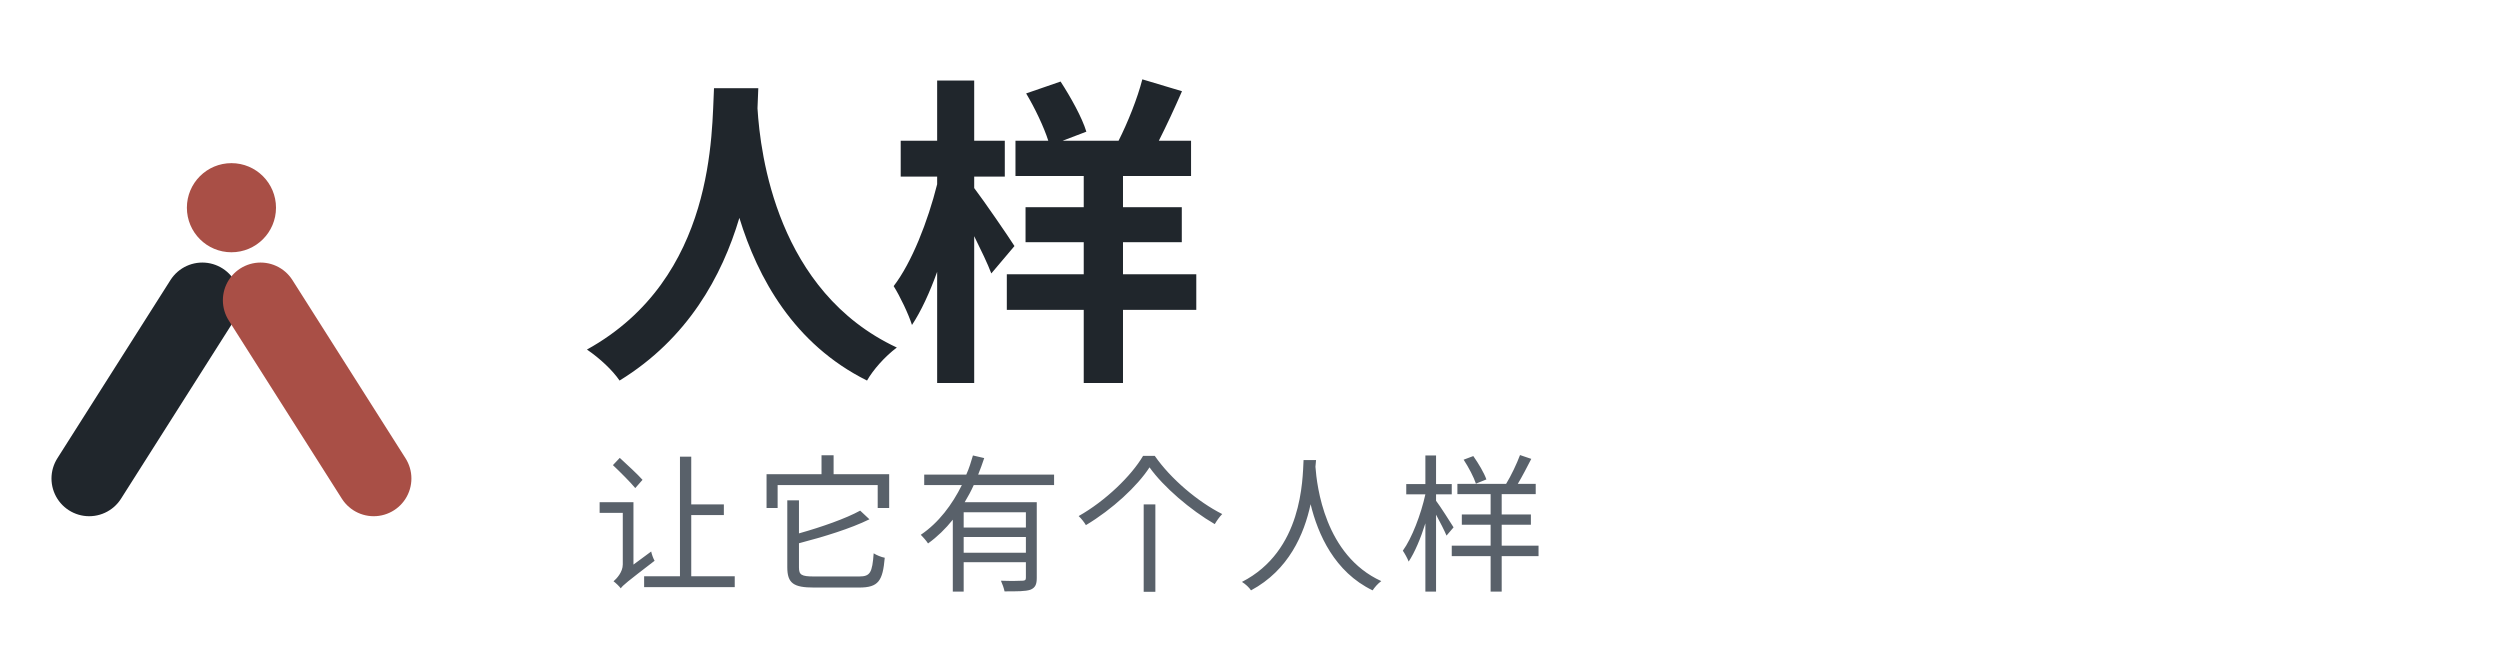
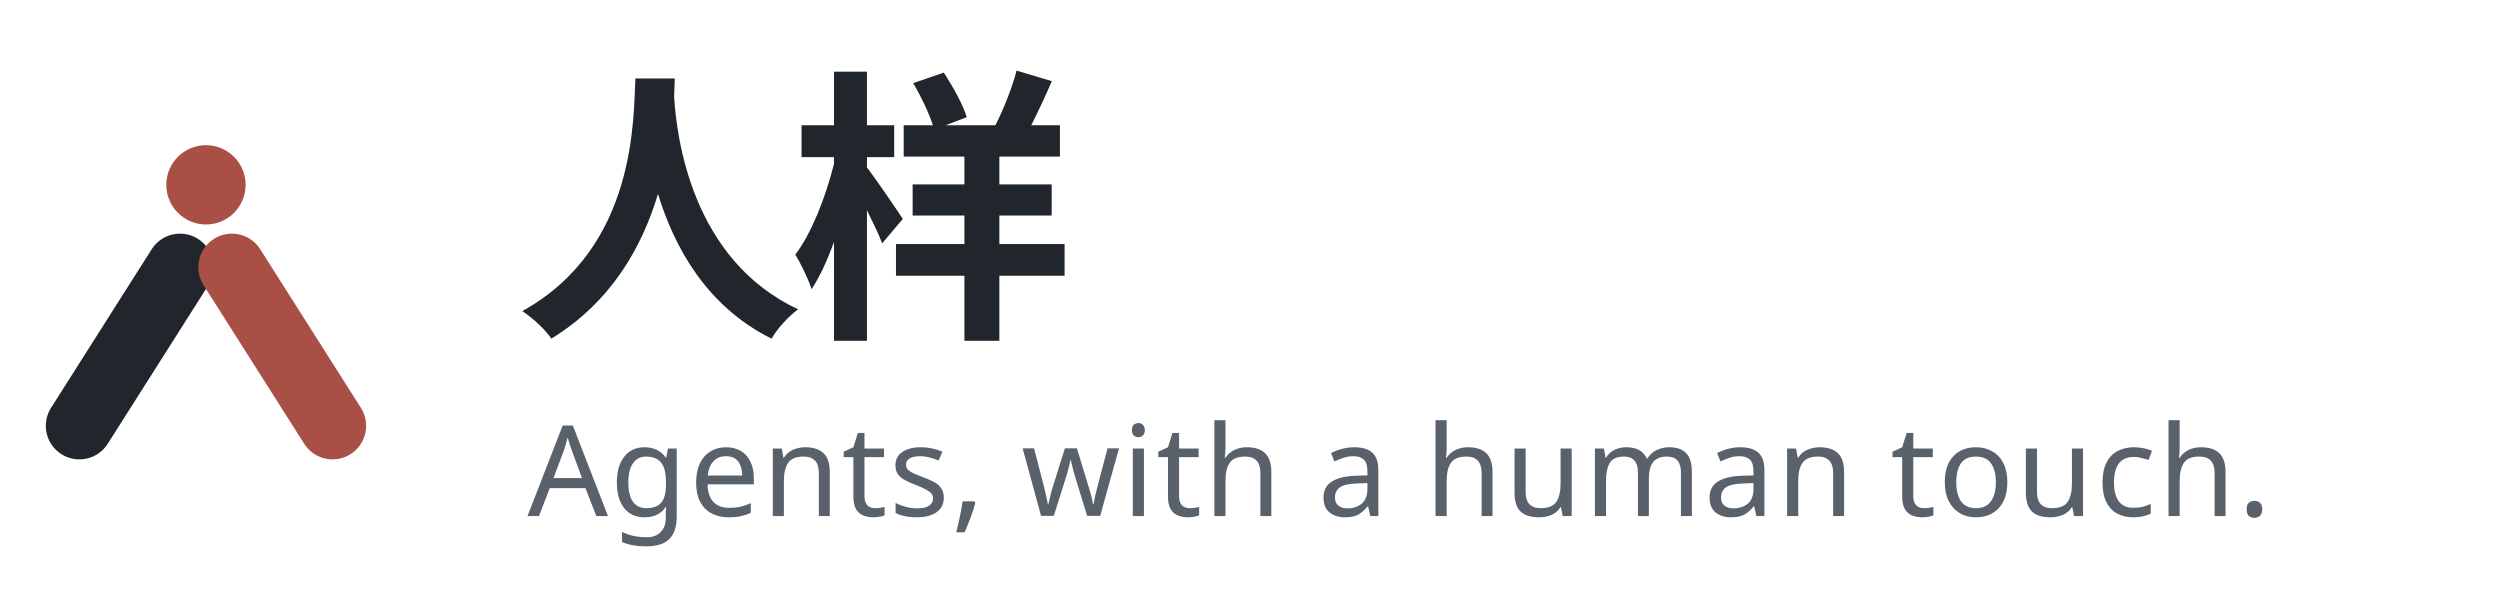
- <svg xmlns="http://www.w3.org/2000/svg" viewBox="0 0 194 52" role="img" aria-labelledby="renyang-product-title renyang-product-desc">
+ <svg xmlns="http://www.w3.org/2000/svg" viewBox="0 0 218 52" role="img" aria-labelledby="renyang-product-title renyang-product-desc">
  <g transform="translate(2 10) scale(1.33)">
    <circle cx="12" cy="4.6" r="2.6" fill="#a94f46" />
    <path d="M10.3 10 3.7 20.4" fill="none" stroke="#20262c" stroke-width="4.4" stroke-linecap="round" />
    <path d="M13.7 10 20.3 20.4" fill="none" stroke="#a94f46" stroke-width="4.4" stroke-linecap="round" />
  </g>
  <text x="45" y="27.5" fill="#20262c" font-family="'Noto Sans SC', 'Microsoft YaHei', 'PingFang SC', sans-serif" font-size="25" font-weight="750" letter-spacing="-1.2">人样</text>
-   <text x="46" y="45" fill="#59616a" font-family="'Noto Sans SC', 'Microsoft YaHei', 'PingFang SC', sans-serif" font-size="11.5" font-weight="500" letter-spacing="1">让它有个人样</text>
+   <text x="46" y="45" fill="#59616a" font-family="'Avenir Next', 'Segoe UI', sans-serif" font-size="11" font-weight="500" letter-spacing="0.15">Agents, with a human touch.</text>
</svg>
